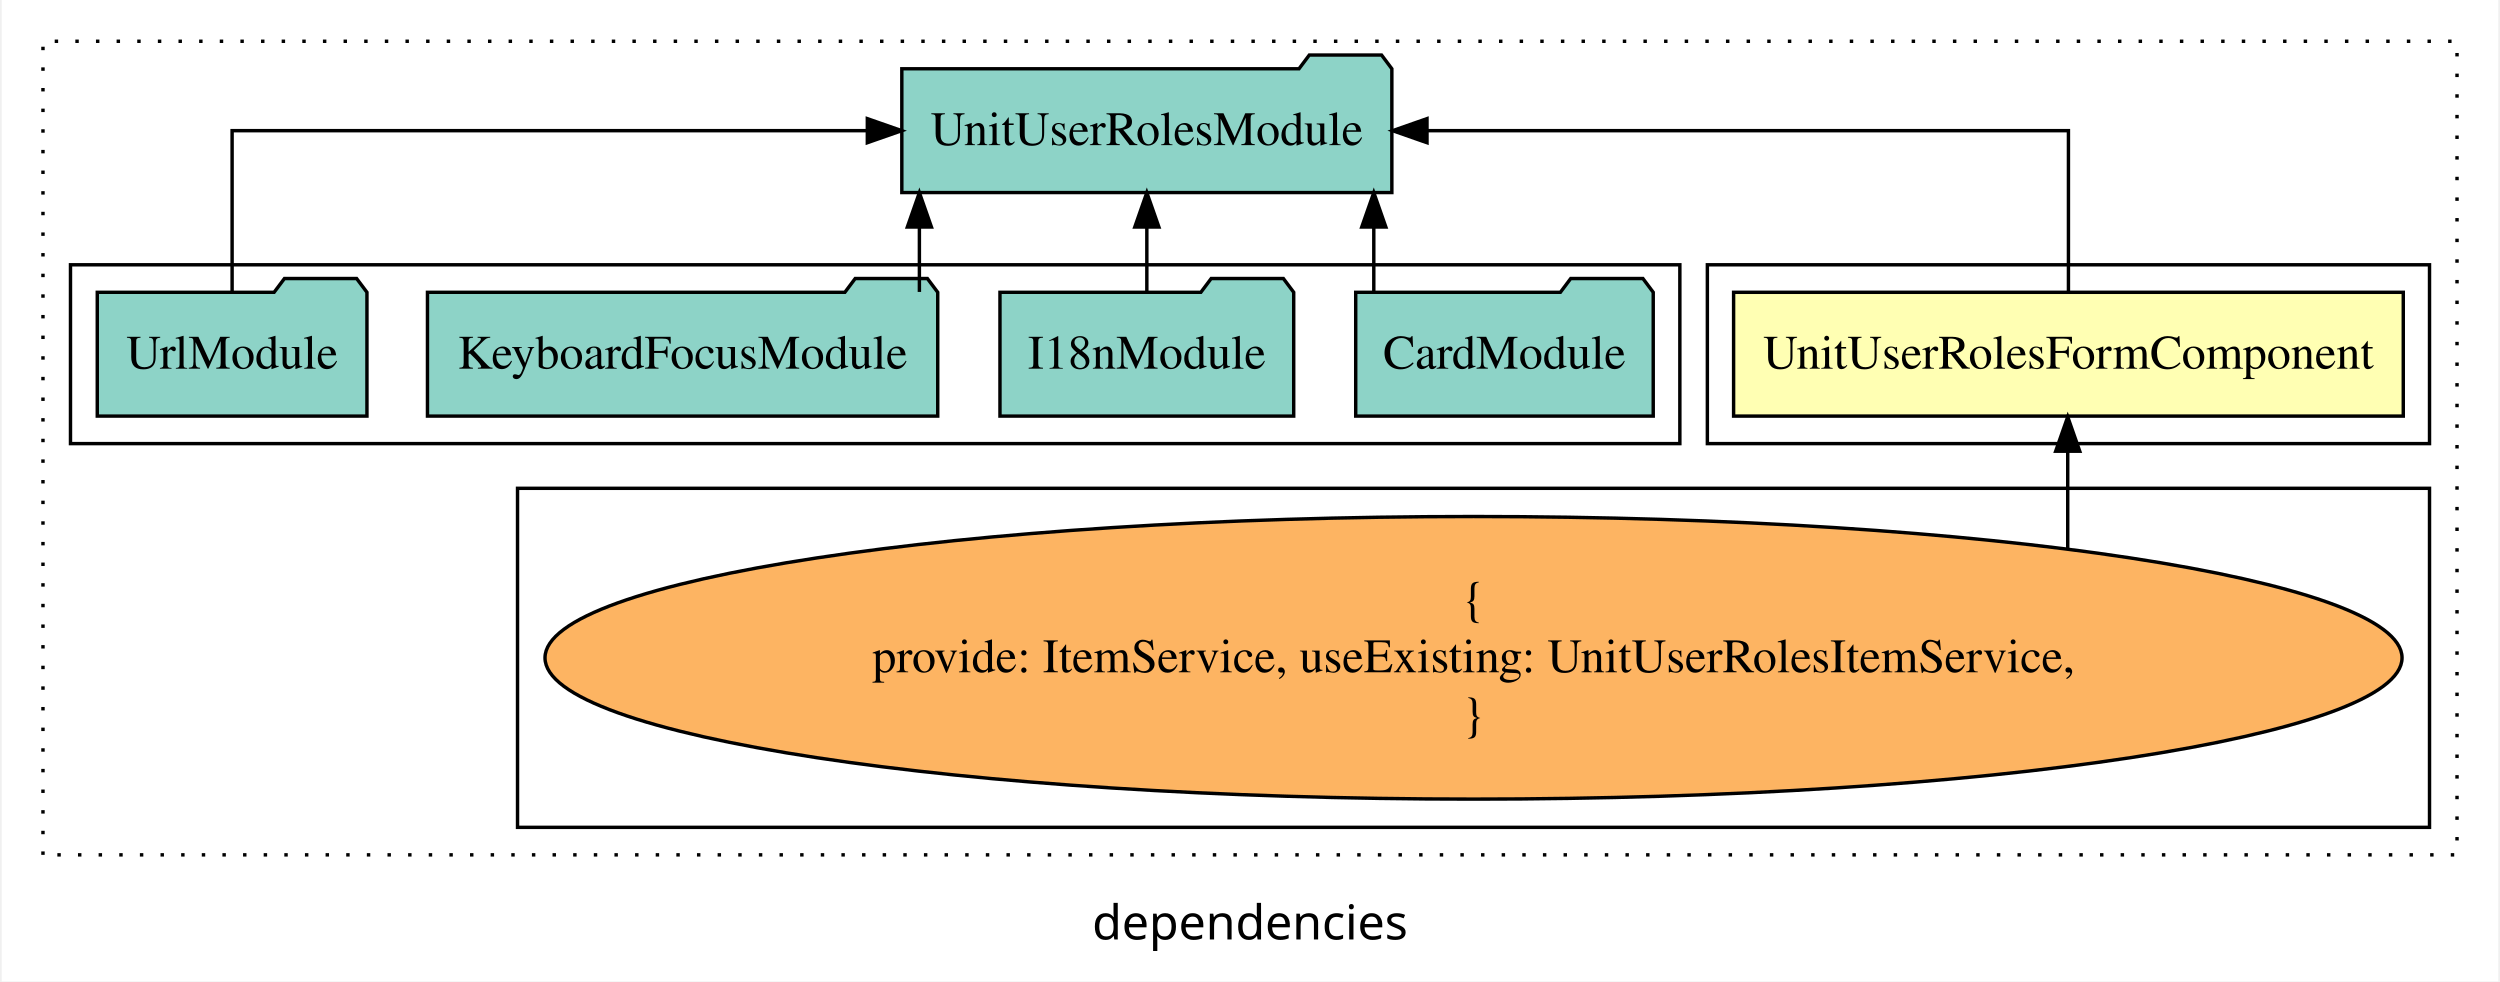
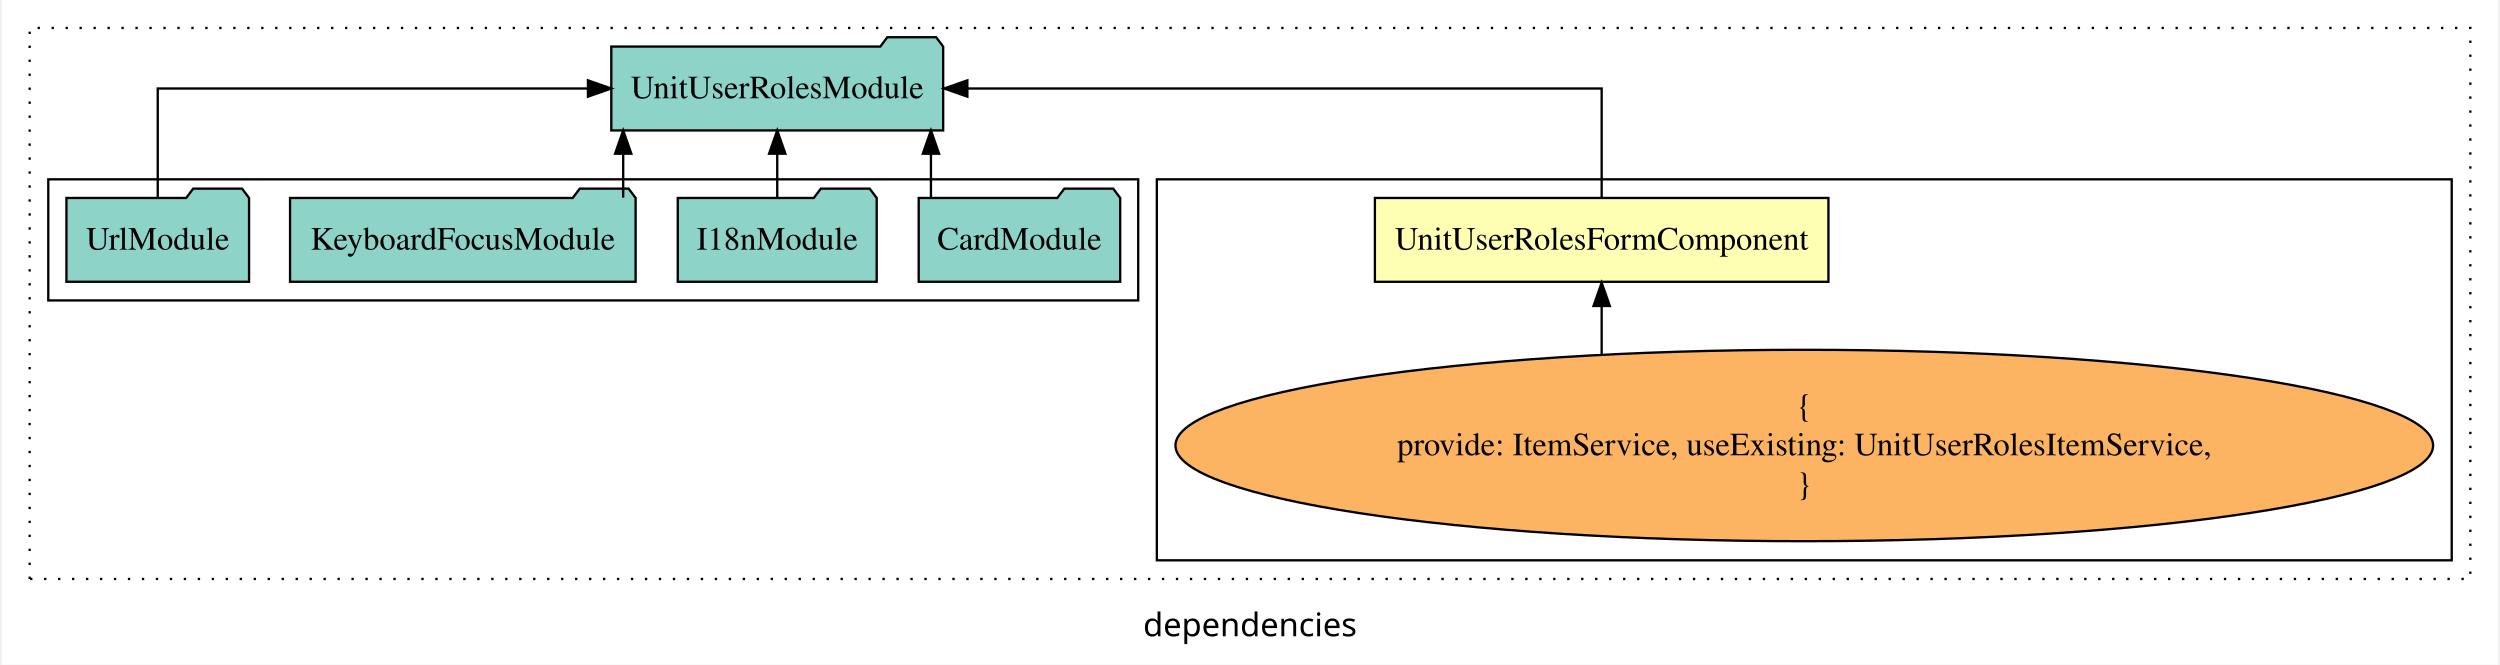
- <svg xmlns="http://www.w3.org/2000/svg" width="726pt" height="285pt" viewBox="0.00 0.00 726.00 285.39">
+ <svg xmlns="http://www.w3.org/2000/svg" width="1072pt" height="285pt" viewBox="0.00 0.00 1072.00 285.39">
  <g id="graph0" class="graph" transform="scale(1 1) rotate(0) translate(4 281.39)">
-     <polygon fill="white" stroke="transparent" points="-4,4 -4,-281.39 722,-281.39 722,4 -4,4" />
-     <text text-anchor="middle" x="359" y="-8.2" font-family="sans-serif" font-size="14.00">dependencies</text>
+     <polygon fill="white" stroke="transparent" points="-4,4 -4,-281.39 1068,-281.39 1068,4 -4,4" />
+     <text text-anchor="middle" x="532" y="-8.2" font-family="sans-serif" font-size="14.00">dependencies</text>
    <g id="clust1" class="cluster">
-       <polygon fill="none" stroke="black" stroke-dasharray="1,5" points="8,-32.8 8,-269.39 710,-269.39 710,-32.8 8,-32.8" />
-     </g>
-     <g id="clust2" class="cluster">
-       <polygon fill="none" stroke="black" points="492,-152.39 492,-204.39 702,-204.39 702,-152.39 492,-152.39" />
+       <polygon fill="none" stroke="black" stroke-dasharray="1,5" points="8,-32.8 8,-269.39 1056,-269.39 1056,-32.8 8,-32.8" />
    </g>
    <g id="clust3" class="cluster">
-       <polygon fill="none" stroke="black" points="146,-40.8 146,-139.39 702,-139.39 702,-40.8 146,-40.8" />
+       <polygon fill="none" stroke="black" points="492,-40.8 492,-204.39 1048,-204.39 1048,-40.8 492,-40.8" />
    </g>
    <g id="clust4" class="cluster">
      <polygon fill="none" stroke="black" points="16,-152.39 16,-204.39 484,-204.39 484,-152.39 16,-152.39" />
    </g>
    <g id="node1" class="node">
-       <polygon fill="#ffffb3" stroke="black" points="694.37,-196.39 499.63,-196.39 499.63,-160.39 694.37,-160.39 694.37,-196.39" />
-       <text text-anchor="middle" x="597" y="-174.19" font-family="Times,serif" font-size="14.00">UnitUserRolesFormComponent</text>
+       <polygon fill="#ffffb3" stroke="black" points="780.37,-196.39 585.63,-196.39 585.63,-160.39 780.37,-160.39 780.37,-196.39" />
+       <text text-anchor="middle" x="683" y="-174.19" font-family="Times,serif" font-size="14.00">UnitUserRolesFormComponent</text>
    </g>
    <g id="node2" class="node">
      <polygon fill="#8dd3c7" stroke="black" points="400.25,-261.39 397.25,-265.39 376.25,-265.39 373.25,-261.39 257.75,-261.39 257.75,-225.39 400.25,-225.39 400.25,-261.39" />
      <text text-anchor="middle" x="329" y="-239.19" font-family="Times,serif" font-size="14.00">UnitUserRolesModule</text>
    </g>
    <g id="edge1" class="edge">
-       <path fill="none" stroke="black" d="M597,-196.5C597,-215.73 597,-243.39 597,-243.39 597,-243.39 410.47,-243.39 410.47,-243.39" />
-       <polygon fill="black" stroke="black" points="410.47,-239.89 400.47,-243.39 410.47,-246.89 410.47,-239.89" />
+       <path fill="none" stroke="black" d="M683,-196.5C683,-215.73 683,-243.39 683,-243.39 683,-243.39 410.64,-243.39 410.64,-243.39" />
+       <polygon fill="black" stroke="black" points="410.64,-239.89 400.64,-243.39 410.64,-246.89 410.64,-239.89" />
    </g>
    <g id="node3" class="node">
-       <ellipse fill="#fdb462" stroke="black" cx="424" cy="-90.1" rx="270.01" ry="41.09" />
-       <text text-anchor="middle" x="424" y="-102.7" font-family="Times,serif" font-size="14.00">{</text>
-       <text text-anchor="middle" x="424" y="-85.9" font-family="Times,serif" font-size="14.00">    provide: ItemService, useExisting: UnitUserRolesItemService,</text>
-       <text text-anchor="middle" x="424" y="-69.1" font-family="Times,serif" font-size="14.00">}</text>
+       <ellipse fill="#fdb462" stroke="black" cx="770" cy="-90.1" rx="270.01" ry="41.09" />
+       <text text-anchor="middle" x="770" y="-102.7" font-family="Times,serif" font-size="14.00">{</text>
+       <text text-anchor="middle" x="770" y="-85.9" font-family="Times,serif" font-size="14.00">    provide: ItemService, useExisting: UnitUserRolesItemService,</text>
+       <text text-anchor="middle" x="770" y="-69.1" font-family="Times,serif" font-size="14.00">}</text>
    </g>
    <g id="edge2" class="edge">
-       <path fill="none" stroke="black" d="M596.79,-121.97C596.79,-121.97 596.79,-150.18 596.79,-150.18" />
-       <polygon fill="black" stroke="black" points="593.29,-150.18 596.79,-160.18 600.29,-150.18 593.29,-150.18" />
+       <path fill="none" stroke="black" d="M683,-129.34C683,-129.34 683,-150.01 683,-150.01" />
+       <polygon fill="black" stroke="black" points="679.5,-150.01 683,-160.01 686.5,-150.01 679.5,-150.01" />
    </g>
    <g id="node4" class="node">
      <polygon fill="#8dd3c7" stroke="black" points="476.26,-196.39 473.26,-200.39 452.26,-200.39 449.26,-196.39 389.74,-196.39 389.74,-160.39 476.26,-160.39 476.26,-196.39" />
      <text text-anchor="middle" x="433" y="-174.19" font-family="Times,serif" font-size="14.00">CardModule</text>
    </g>
    <g id="edge3" class="edge">
      <path fill="none" stroke="black" d="M395,-196.5C395,-196.5 395,-215.38 395,-215.38" />
      <polygon fill="black" stroke="black" points="391.5,-215.38 395,-225.38 398.5,-215.38 391.5,-215.38" />
    </g>
    <g id="node5" class="node">
      <polygon fill="#8dd3c7" stroke="black" points="371.71,-196.39 368.71,-200.39 347.71,-200.39 344.71,-196.39 286.29,-196.39 286.29,-160.39 371.71,-160.39 371.71,-196.39" />
      <text text-anchor="middle" x="329" y="-174.19" font-family="Times,serif" font-size="14.00">I18nModule</text>
    </g>
    <g id="edge4" class="edge">
      <path fill="none" stroke="black" d="M329,-196.5C329,-196.5 329,-215.38 329,-215.38" />
      <polygon fill="black" stroke="black" points="325.5,-215.38 329,-225.38 332.5,-215.38 325.5,-215.38" />
    </g>
    <g id="node6" class="node">
      <polygon fill="#8dd3c7" stroke="black" points="268.19,-196.39 265.19,-200.39 244.19,-200.39 241.19,-196.39 119.81,-196.39 119.81,-160.39 268.19,-160.39 268.19,-196.39" />
      <text text-anchor="middle" x="194" y="-174.19" font-family="Times,serif" font-size="14.00">KeyboardFocusModule</text>
    </g>
    <g id="edge5" class="edge">
      <path fill="none" stroke="black" d="M262.86,-196.5C262.86,-196.5 262.86,-215.38 262.86,-215.38" />
      <polygon fill="black" stroke="black" points="259.36,-215.38 262.86,-225.38 266.36,-215.38 259.36,-215.38" />
    </g>
    <g id="node7" class="node">
      <polygon fill="#8dd3c7" stroke="black" points="102.21,-196.39 99.21,-200.39 78.21,-200.39 75.21,-196.39 23.79,-196.39 23.79,-160.39 102.21,-160.39 102.21,-196.39" />
      <text text-anchor="middle" x="63" y="-174.19" font-family="Times,serif" font-size="14.00">UrlModule</text>
    </g>
    <g id="edge6" class="edge">
      <path fill="none" stroke="black" d="M63,-196.5C63,-215.73 63,-243.39 63,-243.39 63,-243.39 247.72,-243.39 247.72,-243.39" />
      <polygon fill="black" stroke="black" points="247.72,-246.89 257.72,-243.39 247.72,-239.89 247.72,-246.89" />
    </g>
  </g>
</svg>
